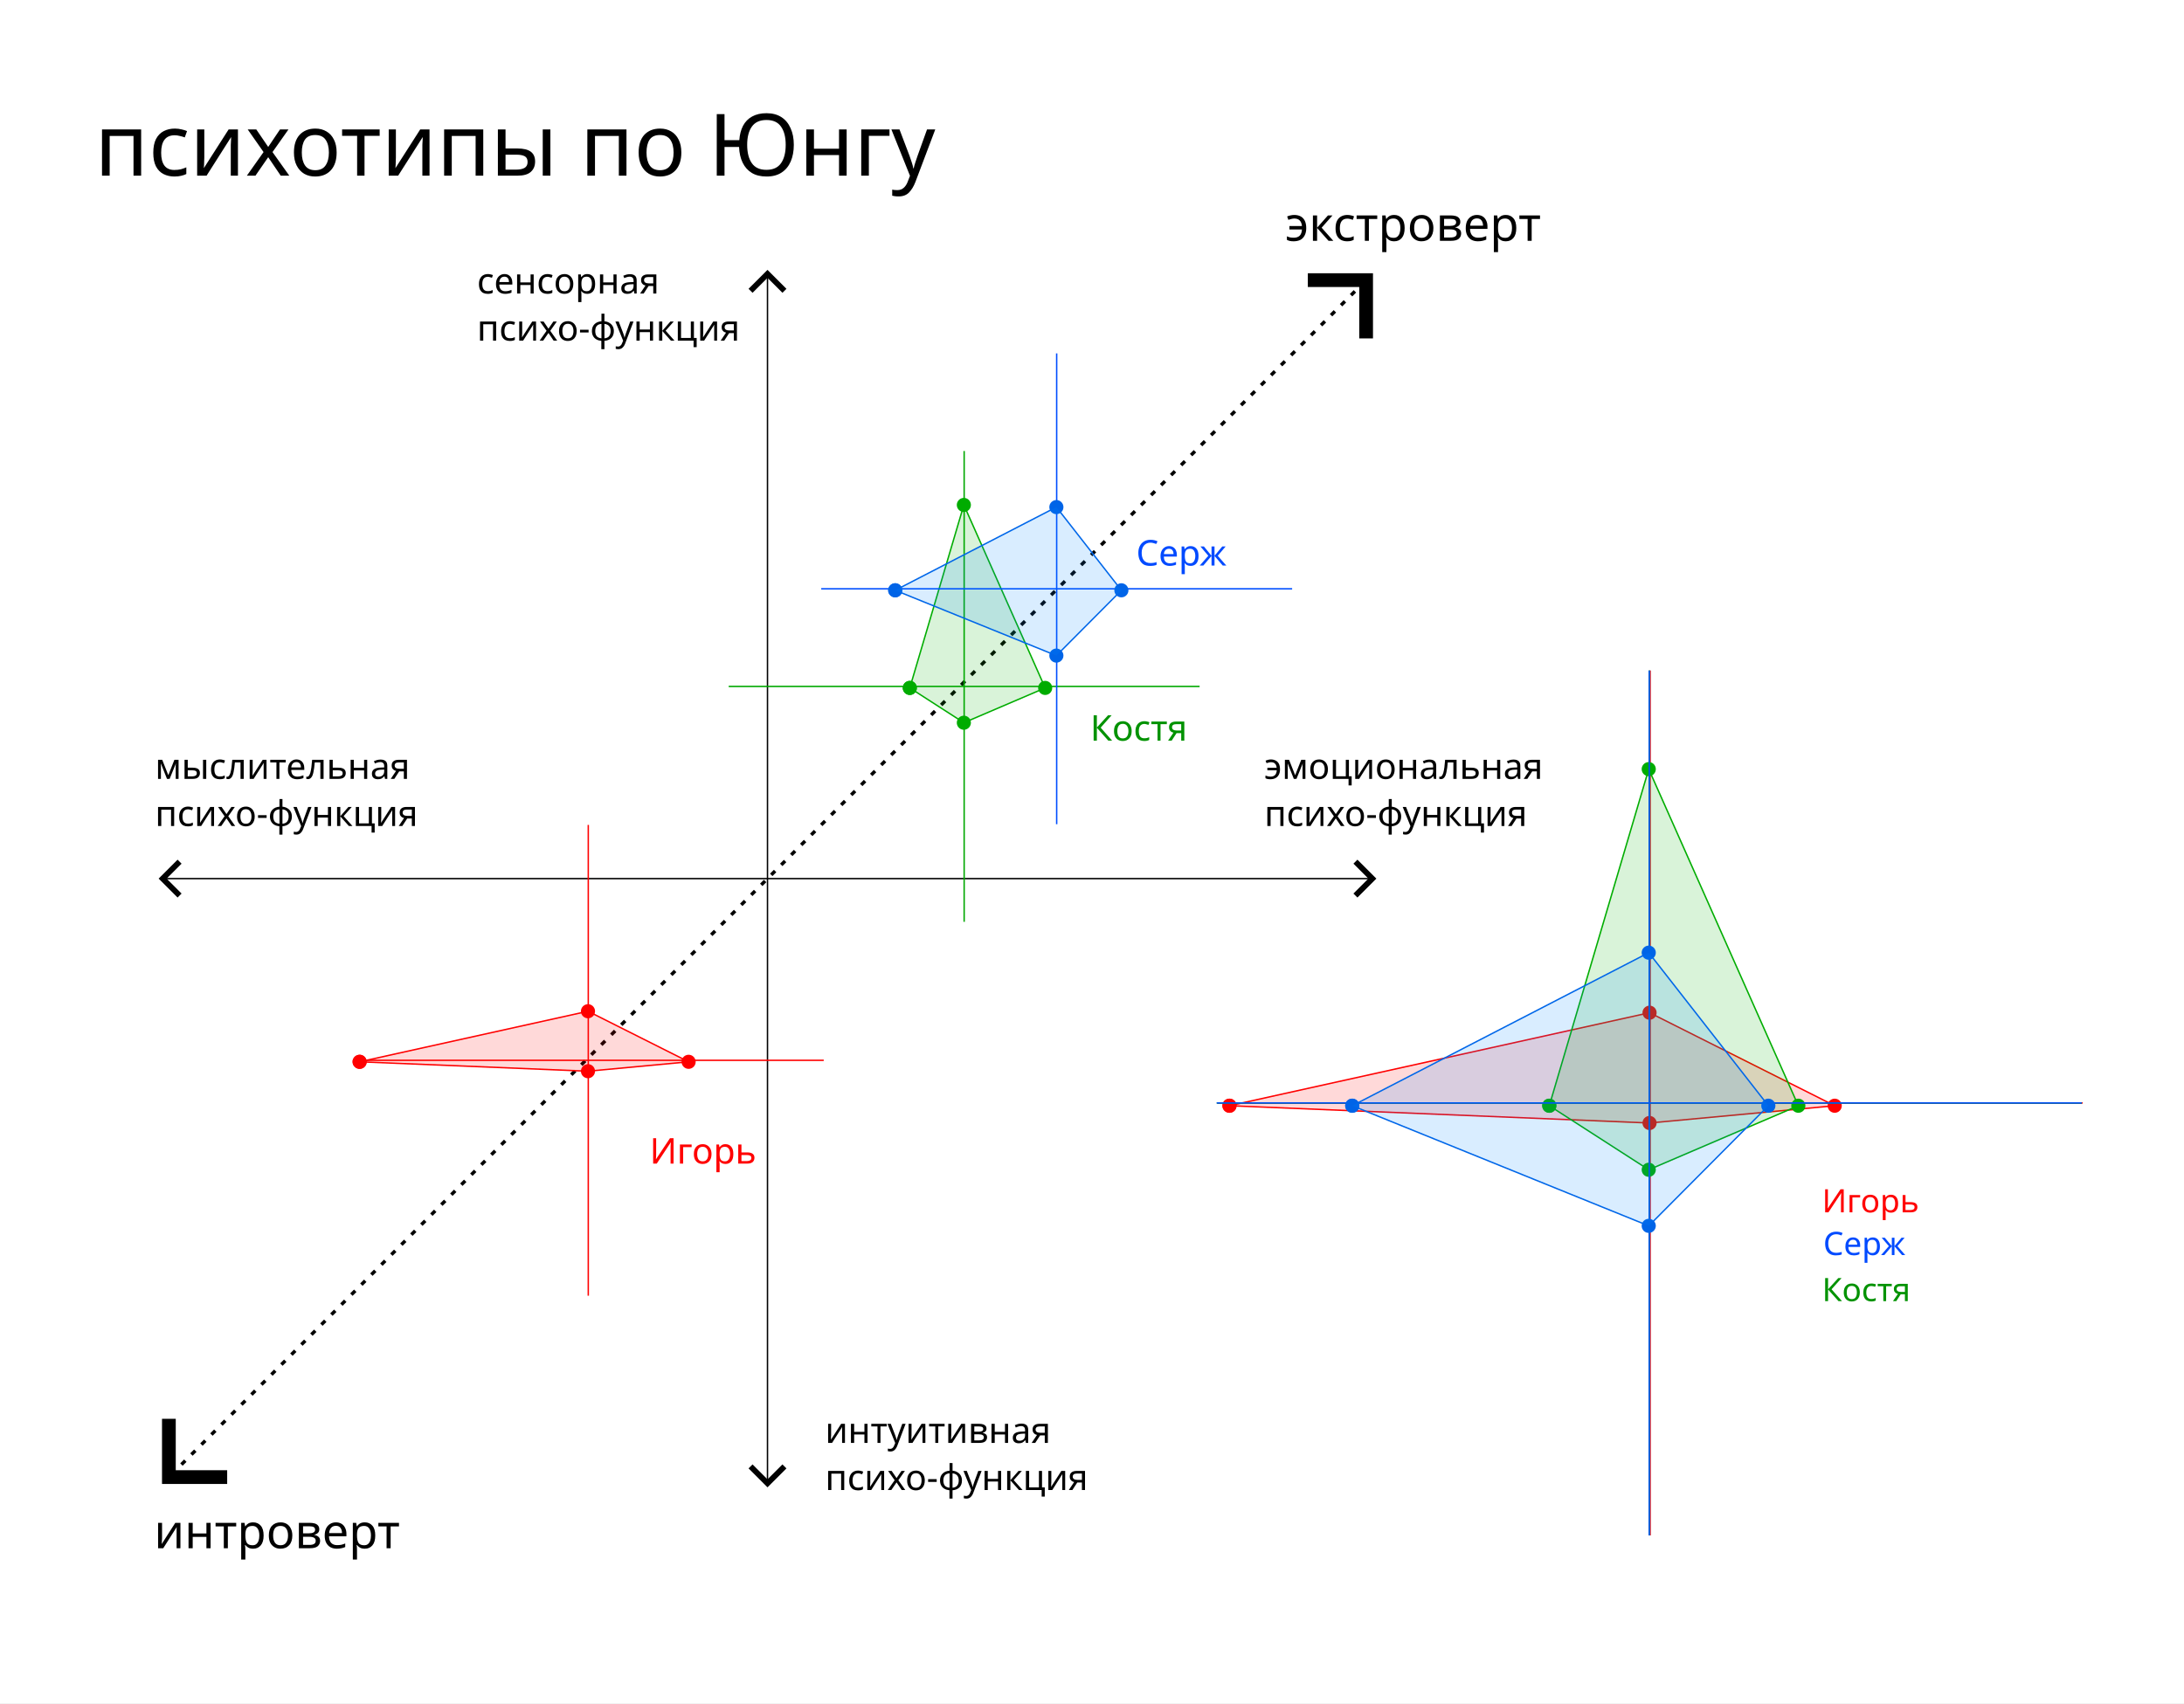
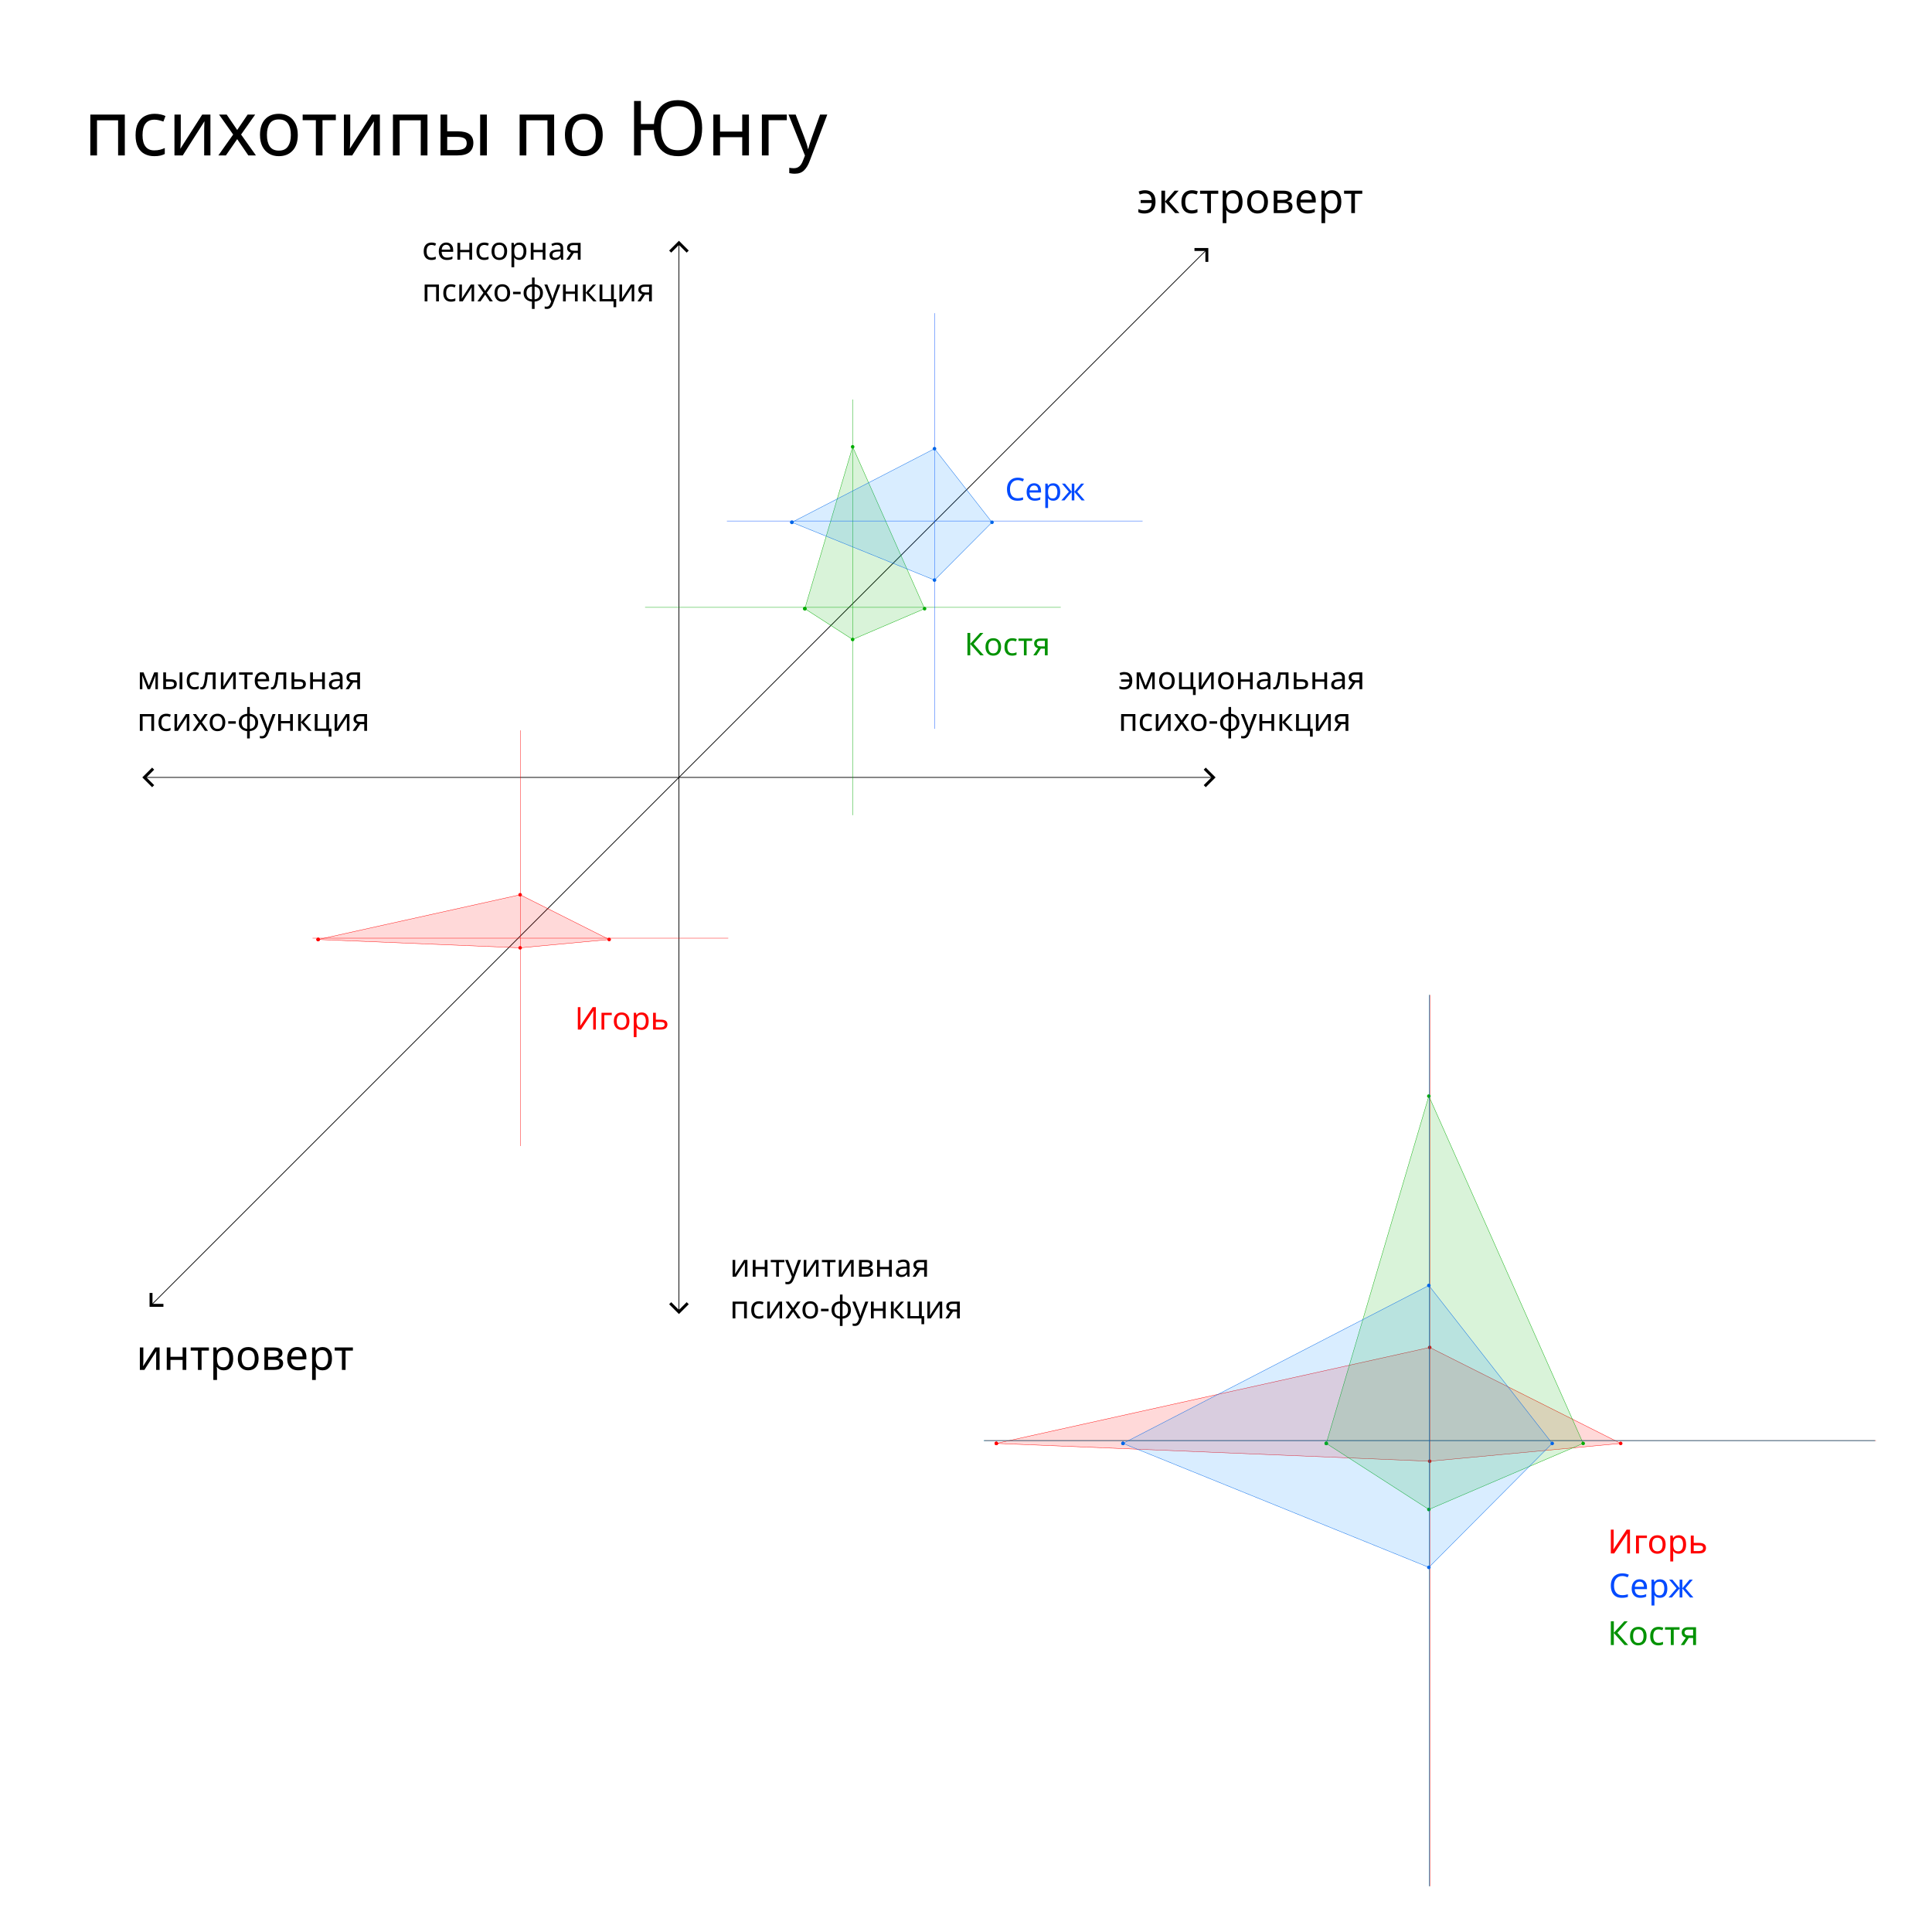
- <svg xmlns="http://www.w3.org/2000/svg" width="286.107mm" height="223.181mm" viewBox="0 0 286.107 223.181" version="1.1" id="svg1">
+ <svg xmlns="http://www.w3.org/2000/svg" width="1000" height="1000" viewBox="0 0 1000 1000" version="1.1" id="svg1">
  <defs id="defs1">
    <marker style="overflow:visible" id="ArrowWide" refX="0" refY="0" orient="auto-start-reverse" markerWidth="4" markerHeight="4" viewBox="0 0 1 1" preserveAspectRatio="xMidYMid">
      <path style="fill:none;stroke:context-stroke;stroke-width:1;stroke-linecap:butt" d="M 3,-3 0,0 3,3" transform="rotate(180,0.125,0)" id="path1" />
    </marker>
    <marker style="overflow:visible" id="marker339" refX="0" refY="0" orient="auto-start-reverse" markerWidth="4" markerHeight="4" viewBox="0 0 1 1" preserveAspectRatio="xMidYMid">
      <path style="fill:none;stroke:context-stroke;stroke-width:1;stroke-linecap:butt" d="M 3,-3 0,0 3,3" transform="rotate(180,0.125,0)" id="path339" />
    </marker>
    <marker style="overflow:visible" id="marker359" refX="0" refY="0" orient="auto" markerWidth="2" markerHeight="2" viewBox="0 0 1 1" preserveAspectRatio="xMidYMid">
      <path transform="scale(0.5)" style="fill:context-stroke;fill-rule:evenodd;stroke:none" d="M 5,0 C 5,2.76 2.76,5 0,5 -2.76,5 -5,2.76 -5,0 c 0,-2.76 2.3,-5 5,-5 2.76,0 5,2.24 5,5 z" id="path359" />
    </marker>
    <marker style="overflow:visible" id="marker358" refX="0" refY="0" orient="auto" markerWidth="2" markerHeight="2" viewBox="0 0 1 1" preserveAspectRatio="xMidYMid">
      <path transform="scale(0.5)" style="fill:context-stroke;fill-rule:evenodd;stroke:none" d="M 5,0 C 5,2.76 2.76,5 0,5 -2.76,5 -5,2.76 -5,0 c 0,-2.76 2.3,-5 5,-5 2.76,0 5,2.24 5,5 z" id="path358" />
    </marker>
    <marker style="overflow:visible" id="marker360" refX="0" refY="0" orient="auto" markerWidth="2" markerHeight="2" viewBox="0 0 1 1" preserveAspectRatio="xMidYMid">
      <path transform="scale(0.5)" style="fill:context-stroke;fill-rule:evenodd;stroke:none" d="M 5,0 C 5,2.76 2.76,5 0,5 -2.76,5 -5,2.76 -5,0 c 0,-2.76 2.3,-5 5,-5 2.76,0 5,2.24 5,5 z" id="path360" />
    </marker>
  </defs>
  <g id="layer1" transform="translate(38.1,-36.77708)">
-     <path id="path334" style="fill:#ffffff;fill-opacity:1;stroke:#000000;stroke-width:0;stroke-linecap:square" d="M -38.1,36.777 H 248.007 V 259.959 H -38.1 Z" />
-     <text xml:space="preserve" style="font-size:11.289px;line-height:1.25;font-family:Angostura;-inkscape-font-specification:'Angostura, Normal';text-align:center;letter-spacing:0px;word-spacing:0px;text-anchor:middle;stroke-width:0.265" x="36.701" y="59.793" id="text334">
-       <tspan id="tspan334" x="36.701" y="59.793" style="font-style:normal;font-variant:normal;font-weight:normal;font-stretch:normal;font-size:11.289px;font-family:Droid;-inkscape-font-specification:Droid;stroke-width:0.265">психотипы по Юнгу</tspan>
+     <path id="path334" style="fill:#ffffff;fill-opacity:1;stroke:#000000;stroke-width:0;stroke-linecap:square" d="M -38.1,36.777 H 961.9 V 1036.777 H -38.1 Z" />
+     <text xml:space="preserve" style="font-size:39.457px;line-height:1.25;font-family:Angostura;-inkscape-font-specification:'Angostura, Normal';text-align:center;letter-spacing:0px;word-spacing:0px;text-anchor:middle;stroke-width:0.265" x="223.343" y="117.223" id="text334">
+       <tspan id="tspan334" x="223.343" y="117.223" style="font-style:normal;font-variant:normal;font-weight:normal;font-stretch:normal;font-size:39.457px;font-family:Droid;-inkscape-font-specification:Droid;stroke-width:0.265">психотипы по Юнгу</tspan>
    </text>
-     <path style="fill:none;stroke:#000000;stroke-width:0.185;stroke-linecap:square;stroke-opacity:1;marker-start:url(#ArrowWide);marker-end:url(#marker339);paint-order:stroke markers fill" d="M -16.611,151.902 H 141.498" id="path338" />
-     <path style="fill:none;stroke:#000000;stroke-width:0.185;stroke-linecap:square;stroke-opacity:1;marker-start:url(#ArrowWide);marker-end:url(#marker339);paint-order:stroke markers fill" d="M 62.443,72.847 V 230.957" id="path340" />
-     <path style="fill:none;stroke:#000000;stroke-width:0.45;stroke-linecap:square;stroke-dasharray:0.265, 1.587;stroke-dashoffset:0;stroke-opacity:1;marker-start:url(#ArrowWide);marker-end:url(#marker339);paint-order:stroke markers fill" d="M 140.545,73.801 -15.658,230.004" id="path343" />
-     <text xml:space="preserve" style="font-size:4.648px;line-height:1.25;font-family:Angostura;-inkscape-font-specification:'Angostura, Normal';text-align:center;letter-spacing:0px;word-spacing:0px;text-anchor:middle;stroke-width:0.265" x="-17.785" y="138.837" id="text343">
-       <tspan x="-17.785" y="138.837" style="font-style:normal;font-variant:normal;font-weight:normal;font-stretch:normal;font-size:4.648px;font-family:Droid;-inkscape-font-specification:Droid;text-align:start;text-anchor:start;stroke-width:0.265" id="tspan344">мыслительная</tspan>
-       <tspan x="-17.785" y="145.011" style="font-style:normal;font-variant:normal;font-weight:normal;font-stretch:normal;font-size:4.648px;font-family:Droid;-inkscape-font-specification:Droid;text-align:start;text-anchor:start;stroke-width:0.265" id="tspan345">психо-функция</tspan>
+     <path style="fill:none;stroke:#000000;stroke-width:0.378;stroke-linecap:square;stroke-opacity:1;marker-start:url(#ArrowWide);marker-end:url(#marker339);paint-order:stroke markers fill" d="M 37.007,439.163 H 589.632" id="path338" />
+     <path style="fill:none;stroke:#000000;stroke-width:0.378;stroke-linecap:square;stroke-opacity:1;marker-start:url(#ArrowWide);marker-end:url(#marker339);paint-order:stroke markers fill" d="M 313.319,162.85 V 715.475" id="path340" />
+     <path style="fill:none;stroke:#000000;stroke-width:0.378;stroke-linecap:square;stroke-dasharray:none;stroke-dashoffset:0;stroke-opacity:1;marker-start:url(#ArrowWide);marker-end:url(#marker339);paint-order:stroke markers fill" d="M 586.3,166.182 40.339,712.143" id="path343" />
+     <text xml:space="preserve" style="font-size:16.245px;line-height:1.25;font-family:Angostura;-inkscape-font-specification:'Angostura, Normal';text-align:center;letter-spacing:0px;word-spacing:0px;text-anchor:middle;stroke-width:0.265" x="32.905" y="393.498" id="text343">
+       <tspan x="32.905" y="393.498" style="font-style:normal;font-variant:normal;font-weight:normal;font-stretch:normal;font-size:16.245px;font-family:Droid;-inkscape-font-specification:Droid;text-align:start;text-anchor:start;stroke-width:0.265" id="tspan344">мыслительная</tspan>
+       <tspan x="32.905" y="415.077" style="font-style:normal;font-variant:normal;font-weight:normal;font-stretch:normal;font-size:16.245px;font-family:Droid;-inkscape-font-specification:Droid;text-align:start;text-anchor:start;stroke-width:0.265" id="tspan345">психо-функция</tspan>
    </text>
-     <text xml:space="preserve" style="font-size:4.648px;line-height:1.25;font-family:Angostura;-inkscape-font-specification:'Angostura, Normal';text-align:center;letter-spacing:0px;word-spacing:0px;text-anchor:middle;stroke-width:0.265" x="127.535" y="138.837" id="text348">
-       <tspan x="127.535" y="138.837" style="font-style:normal;font-variant:normal;font-weight:normal;font-stretch:normal;font-size:4.648px;font-family:Droid;-inkscape-font-specification:Droid;text-align:start;text-anchor:start;stroke-width:0.265" id="tspan347">эмоциональная</tspan>
-       <tspan x="127.535" y="145.011" style="font-style:normal;font-variant:normal;font-weight:normal;font-stretch:normal;font-size:4.648px;font-family:Droid;-inkscape-font-specification:Droid;text-align:start;text-anchor:start;stroke-width:0.265" id="tspan348">психо-функция</tspan>
+     <text xml:space="preserve" style="font-size:16.245px;line-height:1.25;font-family:Angostura;-inkscape-font-specification:'Angostura, Normal';text-align:center;letter-spacing:0px;word-spacing:0px;text-anchor:middle;stroke-width:0.265" x="540.826" y="393.498" id="text348">
+       <tspan x="540.826" y="393.498" style="font-style:normal;font-variant:normal;font-weight:normal;font-stretch:normal;font-size:16.245px;font-family:Droid;-inkscape-font-specification:Droid;text-align:start;text-anchor:start;stroke-width:0.265" id="tspan347">эмоциональная</tspan>
+       <tspan x="540.826" y="415.077" style="font-style:normal;font-variant:normal;font-weight:normal;font-stretch:normal;font-size:16.245px;font-family:Droid;-inkscape-font-specification:Droid;text-align:start;text-anchor:start;stroke-width:0.265" id="tspan348">психо-функция</tspan>
    </text>
-     <text xml:space="preserve" style="font-size:4.648px;line-height:1.25;font-family:Angostura;-inkscape-font-specification:'Angostura, Normal';text-align:center;letter-spacing:0px;word-spacing:0px;text-anchor:middle;stroke-width:0.265" x="24.394" y="75.233" id="text350">
-       <tspan x="24.394" y="75.233" style="font-style:normal;font-variant:normal;font-weight:normal;font-stretch:normal;font-size:4.648px;font-family:Droid;-inkscape-font-specification:Droid;text-align:start;text-anchor:start;stroke-width:0.265" id="tspan349">сенсорная</tspan>
-       <tspan x="24.394" y="81.407" style="font-style:normal;font-variant:normal;font-weight:normal;font-stretch:normal;font-size:4.648px;font-family:Droid;-inkscape-font-specification:Droid;text-align:start;text-anchor:start;stroke-width:0.265" id="tspan350">психо-функция</tspan>
+     <text xml:space="preserve" style="font-size:16.245px;line-height:1.25;font-family:Angostura;-inkscape-font-specification:'Angostura, Normal';text-align:center;letter-spacing:0px;word-spacing:0px;text-anchor:middle;stroke-width:0.265" x="180.328" y="171.19" id="text350">
+       <tspan x="180.328" y="171.19" style="font-style:normal;font-variant:normal;font-weight:normal;font-stretch:normal;font-size:16.245px;font-family:Droid;-inkscape-font-specification:Droid;text-align:start;text-anchor:start;stroke-width:0.265" id="tspan349">сенсорная</tspan>
+       <tspan x="180.328" y="192.769" style="font-style:normal;font-variant:normal;font-weight:normal;font-stretch:normal;font-size:16.245px;font-family:Droid;-inkscape-font-specification:Droid;text-align:start;text-anchor:start;stroke-width:0.265" id="tspan350">психо-функция</tspan>
    </text>
-     <text xml:space="preserve" style="font-size:4.648px;line-height:1.25;font-family:Angostura;-inkscape-font-specification:'Angostura, Normal';text-align:center;letter-spacing:0px;word-spacing:0px;text-anchor:middle;stroke-width:0.265" x="69.996" y="225.843" id="text352">
-       <tspan x="69.996" y="225.843" style="font-style:normal;font-variant:normal;font-weight:normal;font-stretch:normal;font-size:4.648px;font-family:Droid;-inkscape-font-specification:Droid;text-align:start;text-anchor:start;stroke-width:0.265" id="tspan351">интуитивная</tspan>
-       <tspan x="69.996" y="232.017" style="font-style:normal;font-variant:normal;font-weight:normal;font-stretch:normal;font-size:4.648px;font-family:Droid;-inkscape-font-specification:Droid;text-align:start;text-anchor:start;stroke-width:0.265" id="tspan352">психо-функция</tspan>
+     <text xml:space="preserve" style="font-size:16.245px;line-height:1.25;font-family:Angostura;-inkscape-font-specification:'Angostura, Normal';text-align:center;letter-spacing:0px;word-spacing:0px;text-anchor:middle;stroke-width:0.265" x="339.719" y="697.599" id="text352">
+       <tspan x="339.719" y="697.599" style="font-style:normal;font-variant:normal;font-weight:normal;font-stretch:normal;font-size:16.245px;font-family:Droid;-inkscape-font-specification:Droid;text-align:start;text-anchor:start;stroke-width:0.265" id="tspan351">интуитивная</tspan>
+       <tspan x="339.719" y="719.178" style="font-style:normal;font-variant:normal;font-weight:normal;font-stretch:normal;font-size:16.245px;font-family:Droid;-inkscape-font-specification:Droid;text-align:start;text-anchor:start;stroke-width:0.265" id="tspan352">психо-функция</tspan>
    </text>
-     <text xml:space="preserve" style="font-size:6.197px;line-height:1.25;font-family:Angostura;-inkscape-font-specification:'Angostura, Normal';text-align:center;letter-spacing:0px;word-spacing:0px;text-anchor:middle;stroke-width:0.265" x="-17.917" y="239.643" id="text354">
-       <tspan x="-17.917" y="239.643" style="font-style:normal;font-variant:normal;font-weight:normal;font-stretch:normal;font-size:6.197px;font-family:Droid;-inkscape-font-specification:Droid;text-align:start;text-anchor:start;stroke-width:0.265" id="tspan354">интроверт</tspan>
+     <text xml:space="preserve" style="font-size:21.66px;line-height:1.25;font-family:Angostura;-inkscape-font-specification:'Angostura, Normal';text-align:center;letter-spacing:0px;word-spacing:0px;text-anchor:middle;stroke-width:0.265" x="32.445" y="745.836" id="text354">
+       <tspan x="32.445" y="745.836" style="font-style:normal;font-variant:normal;font-weight:normal;font-stretch:normal;font-size:21.66px;font-family:Droid;-inkscape-font-specification:Droid;text-align:start;text-anchor:start;stroke-width:0.265" id="tspan354">интроверт</tspan>
    </text>
-     <text xml:space="preserve" style="font-size:6.197px;line-height:1.25;font-family:Angostura;-inkscape-font-specification:'Angostura, Normal';text-align:center;letter-spacing:0px;word-spacing:0px;text-anchor:middle;stroke-width:0.265" x="130.3" y="68.333" id="text355">
-       <tspan x="130.3" y="68.333" style="font-style:normal;font-variant:normal;font-weight:normal;font-stretch:normal;font-size:6.197px;font-family:Droid;-inkscape-font-specification:Droid;text-align:start;text-anchor:start;stroke-width:0.265" id="tspan355">экстроверт</tspan>
+     <text xml:space="preserve" style="font-size:21.66px;line-height:1.25;font-family:Angostura;-inkscape-font-specification:'Angostura, Normal';text-align:center;letter-spacing:0px;word-spacing:0px;text-anchor:middle;stroke-width:0.265" x="550.492" y="147.071" id="text355">
+       <tspan x="550.492" y="147.071" style="font-style:normal;font-variant:normal;font-weight:normal;font-stretch:normal;font-size:21.66px;font-family:Droid;-inkscape-font-specification:Droid;text-align:start;text-anchor:start;stroke-width:0.265" id="tspan355">экстроверт</tspan>
    </text>
-     <g id="g356" transform="matrix(0.2904899,0,0,0.2904899,-826.0202,0.6840087)" style="stroke-width:0.911">
-       <path style="fill:none;stroke:#ff0000;stroke-width:0.638;stroke-linecap:square;stroke-opacity:1;paint-order:stroke markers fill" d="M 2977.678,496.661 V 708.385" id="path355" />
-       <path style="fill:none;stroke:#ff0000;stroke-width:0.638;stroke-linecap:square;stroke-opacity:1;paint-order:stroke markers fill" d="M 3083.541,602.523 H 2871.816" id="path356" />
+     <g id="g356" transform="matrix(1.01532,0,0,1.01532,-2792.039,-89.37546)" style="stroke-width:0.261">
+       <path style="fill:none;stroke:#ff0000;stroke-width:0.182;stroke-linecap:square;stroke-opacity:1;paint-order:stroke markers fill" d="M 2977.678,496.661 V 708.385" id="path355" />
+       <path style="fill:none;stroke:#ff0000;stroke-width:0.182;stroke-linecap:square;stroke-opacity:1;paint-order:stroke markers fill" d="M 3083.541,602.523 H 2871.816" id="path356" />
    </g>
-     <path style="fill:#ff0000;fill-opacity:0.152;stroke:#ff0000;stroke-width:0.185;stroke-linecap:square;stroke-opacity:1;marker-start:url(#marker359);marker-mid:url(#marker358);marker-end:url(#marker360);paint-order:stroke markers fill" d="m 9.012,175.907 29.914,-6.626 13.185,6.626 -13.185,1.231 z" id="path357" />
-     <text xml:space="preserve" style="font-size:4.648px;line-height:1.25;font-family:Angostura;-inkscape-font-specification:'Angostura, Normal';text-align:center;letter-spacing:0px;word-spacing:0px;text-anchor:middle;fill:#ff0000;fill-opacity:1;stroke-width:0.265" x="47.013" y="189.248" id="text361">
-       <tspan x="47.013" y="189.248" style="font-style:normal;font-variant:normal;font-weight:normal;font-stretch:normal;font-size:4.648px;font-family:Droid;-inkscape-font-specification:Droid;text-align:start;text-anchor:start;fill:#ff0000;fill-opacity:1;stroke-width:0.265" id="tspan361">Игорь</tspan>
+     <path style="fill:#ff0000;fill-opacity:0.152;stroke:#ff0000;stroke-width:0.185;stroke-linecap:square;stroke-opacity:1;marker-start:url(#marker359);marker-mid:url(#marker358);marker-end:url(#marker360);paint-order:stroke markers fill" d="m 126.567,523.065 104.555,-23.161 46.083,23.161 -46.083,4.301 z" id="path357" />
+     <text xml:space="preserve" style="font-size:16.245px;line-height:1.25;font-family:Angostura;-inkscape-font-specification:'Angostura, Normal';text-align:center;letter-spacing:0px;word-spacing:0px;text-anchor:middle;fill:#ff0000;fill-opacity:1;stroke-width:0.265" x="259.388" y="569.692" id="text361">
+       <tspan x="259.388" y="569.692" style="font-style:normal;font-variant:normal;font-weight:normal;font-stretch:normal;font-size:16.245px;font-family:Droid;-inkscape-font-specification:Droid;text-align:start;text-anchor:start;fill:#ff0000;fill-opacity:1;stroke-width:0.265" id="tspan361">Игорь</tspan>
    </text>
-     <g id="g363" transform="matrix(0.2904899,0,0,0.2904899,-776.7801,-48.30768)" style="stroke:#00a800;stroke-width:0.911;stroke-opacity:1">
-       <path style="fill:none;stroke:#00a800;stroke-width:0.638;stroke-linecap:square;stroke-opacity:1;paint-order:stroke markers fill" d="M 2977.678,496.661 V 708.385" id="path362" />
-       <path style="fill:none;stroke:#00a800;stroke-width:0.638;stroke-linecap:square;stroke-opacity:1;paint-order:stroke markers fill" d="M 3083.541,602.523 H 2871.816" id="path363" />
+     <g id="g363" transform="matrix(1.01532,0,0,1.01532,-2619.935,-260.6112)" style="stroke:#00a800;stroke-width:0.261;stroke-opacity:1">
+       <path style="fill:none;stroke:#00a800;stroke-width:0.182;stroke-linecap:square;stroke-opacity:1;paint-order:stroke markers fill" d="M 2977.678,496.661 V 708.385" id="path362" />
+       <path style="fill:none;stroke:#00a800;stroke-width:0.182;stroke-linecap:square;stroke-opacity:1;paint-order:stroke markers fill" d="M 3083.541,602.523 H 2871.816" id="path363" />
    </g>
-     <path style="fill:#00ad00;fill-opacity:0.152;stroke:#00ac00;stroke-width:0.185;stroke-linecap:square;stroke-opacity:1;marker-start:url(#marker359);marker-mid:url(#marker358);marker-end:url(#marker360);paint-order:stroke markers fill" d="m 81.085,126.916 7.081,-23.975 10.653,23.975 -10.653,4.561 z" id="path364" />
-     <text xml:space="preserve" style="font-size:4.648px;line-height:1.25;font-family:Angostura;-inkscape-font-specification:'Angostura, Normal';text-align:center;letter-spacing:0px;word-spacing:0px;text-anchor:middle;fill:#009200;fill-opacity:1;stroke-width:0.265" x="104.713" y="133.826" id="text364">
-       <tspan x="104.713" y="133.826" style="font-style:normal;font-variant:normal;font-weight:normal;font-stretch:normal;font-size:4.648px;font-family:Droid;-inkscape-font-specification:Droid;text-align:start;text-anchor:start;fill:#009200;fill-opacity:1;stroke-width:0.265" id="tspan364">Костя</tspan>
+     <path style="fill:#00ad00;fill-opacity:0.152;stroke:#00ac00;stroke-width:0.185;stroke-linecap:square;stroke-opacity:1;marker-start:url(#marker359);marker-mid:url(#marker358);marker-end:url(#marker360);paint-order:stroke markers fill" d="m 378.475,351.83 24.75,-83.799 37.233,83.799 -37.233,15.941 z" id="path364" />
+     <text xml:space="preserve" style="font-size:16.245px;line-height:1.25;font-family:Angostura;-inkscape-font-specification:'Angostura, Normal';text-align:center;letter-spacing:0px;word-spacing:0px;text-anchor:middle;fill:#009200;fill-opacity:1;stroke-width:0.265" x="461.061" y="375.984" id="text364">
+       <tspan x="461.061" y="375.984" style="font-style:normal;font-variant:normal;font-weight:normal;font-stretch:normal;font-size:16.245px;font-family:Droid;-inkscape-font-specification:Droid;text-align:start;text-anchor:start;fill:#009200;fill-opacity:1;stroke-width:0.265" id="tspan364">Костя</tspan>
    </text>
-     <g id="g366" transform="matrix(0.2904899,0,0,0.2904899,-764.6591,-61.09874)" style="stroke:#004eff;stroke-width:0.911;stroke-opacity:1">
-       <path style="fill:none;stroke:#004eff;stroke-width:0.638;stroke-linecap:square;stroke-opacity:1;paint-order:stroke markers fill" d="M 2977.678,496.661 V 708.385" id="path365" />
-       <path style="fill:none;stroke:#004eff;stroke-width:0.638;stroke-linecap:square;stroke-opacity:1;paint-order:stroke markers fill" d="M 3083.541,602.523 H 2871.816" id="path366" />
+     <g id="g366" transform="matrix(1.01532,0,0,1.01532,-2577.57,-305.3186)" style="stroke:#004eff;stroke-width:0.261;stroke-opacity:1">
+       <path style="fill:none;stroke:#004eff;stroke-width:0.182;stroke-linecap:square;stroke-opacity:1;paint-order:stroke markers fill" d="M 2977.678,496.661 V 708.385" id="path365" />
+       <path style="fill:none;stroke:#004eff;stroke-width:0.182;stroke-linecap:square;stroke-opacity:1;paint-order:stroke markers fill" d="M 3083.541,602.523 H 2871.816" id="path366" />
    </g>
-     <path style="fill:#0085ff;fill-opacity:0.152;stroke:#0064e7;stroke-width:0.185;stroke-linecap:square;stroke-opacity:1;marker-start:url(#marker359);marker-mid:url(#marker358);marker-end:url(#marker360);paint-order:stroke markers fill" d="m 79.173,114.125 21.114,-10.902 8.516,10.902 -8.516,8.556 z" id="path370" />
-     <text xml:space="preserve" style="font-size:4.648px;line-height:1.25;font-family:Angostura;-inkscape-font-specification:'Angostura, Normal';text-align:center;letter-spacing:0px;word-spacing:0px;text-anchor:middle;fill:#004aff;fill-opacity:1;stroke-width:0.265" x="110.743" y="110.883" id="text370">
-       <tspan x="110.743" y="110.883" style="font-style:normal;font-variant:normal;font-weight:normal;font-stretch:normal;font-size:4.648px;font-family:Droid;-inkscape-font-specification:Droid;text-align:start;text-anchor:start;fill:#004aff;fill-opacity:1;stroke-width:0.265" id="tspan370">Серж</tspan>
+     <path style="fill:#0085ff;fill-opacity:0.152;stroke:#0064e7;stroke-width:0.185;stroke-linecap:square;stroke-opacity:1;marker-start:url(#marker359);marker-mid:url(#marker358);marker-end:url(#marker360);paint-order:stroke markers fill" d="m 371.794,307.122 73.797,-38.105 29.766,38.105 -29.766,29.906 z" id="path370" />
+     <text xml:space="preserve" style="font-size:16.245px;line-height:1.25;font-family:Angostura;-inkscape-font-specification:'Angostura, Normal';text-align:center;letter-spacing:0px;word-spacing:0px;text-anchor:middle;fill:#004aff;fill-opacity:1;stroke-width:0.265" x="482.136" y="295.793" id="text370">
+       <tspan x="482.136" y="295.793" style="font-style:normal;font-variant:normal;font-weight:normal;font-stretch:normal;font-size:16.245px;font-family:Droid;-inkscape-font-specification:Droid;text-align:start;text-anchor:start;fill:#004aff;fill-opacity:1;stroke-width:0.265" id="tspan370">Серж</tspan>
    </text>
-     <g id="g441" transform="matrix(0.2645833,0,0,0.2645833,-689.5037,32.00577)">
-       <g id="g440" transform="matrix(2.019782,0,0,2.019789,-3136.027,-762.0975)" style="stroke-width:0.495">
-         <g id="g431" transform="translate(198.4224,54.15997)" style="stroke-width:0.495">
-           <path style="fill:none;stroke:#ff0000;stroke-width:0.347;stroke-linecap:square;stroke-opacity:1;paint-order:stroke markers fill" d="M 2977.678,496.661 V 708.385" id="path430" />
-           <path style="fill:none;stroke:#ff0000;stroke-width:0.347;stroke-linecap:square;stroke-opacity:1;paint-order:stroke markers fill" d="M 3083.541,602.523 H 2871.816" id="path431" />
+     <g id="g441" transform="matrix(1.078398,0,0,1.078398,-2833.877,173.9104)" style="stroke-width:0.245">
+       <g id="g440" transform="matrix(2.019782,0,0,2.019789,-3136.027,-762.0975)" style="stroke-width:0.121">
+         <g id="g431" transform="translate(198.4224,54.15997)" style="stroke-width:0.121">
+           <path style="fill:none;stroke:#ff0000;stroke-width:0.085;stroke-linecap:square;stroke-opacity:1;paint-order:stroke markers fill" d="M 2977.678,496.661 V 708.385" id="path430" />
+           <path style="fill:none;stroke:#ff0000;stroke-width:0.085;stroke-linecap:square;stroke-opacity:1;paint-order:stroke markers fill" d="M 3083.541,602.523 H 2871.816" id="path431" />
        </g>
-         <path style="fill:#ff0000;fill-opacity:0.152;stroke:#ff0000;stroke-width:0.347;stroke-linecap:square;stroke-opacity:1;marker-start:url(#marker359);marker-mid:url(#marker358);marker-end:url(#marker360);paint-order:stroke markers fill" d="m 3072.989,657.359 102.977,-22.811 45.388,22.811 -45.388,4.236 z" id="path432" />
+         <path style="fill:#ff0000;fill-opacity:0.152;stroke:#ff0000;stroke-width:0.085;stroke-linecap:square;stroke-opacity:1;marker-start:url(#marker359);marker-mid:url(#marker358);marker-end:url(#marker360);paint-order:stroke markers fill" d="m 3072.989,657.359 102.977,-22.811 45.388,22.811 -45.388,4.236 z" id="path432" />
      </g>
-       <text xml:space="preserve" style="font-size:16px;line-height:1.25;font-family:Angostura;-inkscape-font-specification:'Angostura, Normal';text-align:center;letter-spacing:0px;word-spacing:0px;text-anchor:middle;fill:#ff0000;fill-opacity:1" x="3364.116" y="618.438" id="text432">
-         <tspan x="3364.116" y="618.438" style="font-style:normal;font-variant:normal;font-weight:normal;font-stretch:normal;font-size:16px;font-family:Droid;-inkscape-font-specification:Droid;text-align:start;text-anchor:start;fill:#ff0000;fill-opacity:1" id="tspan432">Игорь</tspan>
+       <text xml:space="preserve" style="font-size:16px;line-height:1.25;font-family:Angostura;-inkscape-font-specification:'Angostura, Normal';text-align:center;letter-spacing:0px;word-spacing:0px;text-anchor:middle;fill:#ff0000;fill-opacity:1;stroke-width:0.245" x="3364.116" y="618.438" id="text432">
+         <tspan x="3364.116" y="618.438" style="font-style:normal;font-variant:normal;font-weight:normal;font-stretch:normal;font-size:16px;font-family:Droid;-inkscape-font-specification:Droid;text-align:start;text-anchor:start;fill:#ff0000;fill-opacity:1;stroke-width:0.245" id="tspan432">Игорь</tspan>
      </text>
-       <g id="g439" transform="matrix(2.019782,0,0,2.019789,-3259.181,-664.3666)" style="stroke-width:0.495">
-         <g id="g434" transform="translate(259.1962,5.773292)" style="stroke:#00a800;stroke-width:0.495;stroke-opacity:1">
-           <path style="fill:none;stroke:#00a800;stroke-width:0.347;stroke-linecap:square;stroke-opacity:1;paint-order:stroke markers fill" d="M 2977.678,496.661 V 708.385" id="path433" />
-           <path style="fill:none;stroke:#00a800;stroke-width:0.347;stroke-linecap:square;stroke-opacity:1;paint-order:stroke markers fill" d="M 3083.541,602.523 H 2871.816" id="path434" />
+       <g id="g439" transform="matrix(2.019782,0,0,2.019789,-3259.181,-664.3666)" style="stroke-width:0.121">
+         <g id="g434" transform="translate(259.1962,5.773292)" style="stroke:#00a800;stroke-width:0.121;stroke-opacity:1">
+           <path style="fill:none;stroke:#00a800;stroke-width:0.085;stroke-linecap:square;stroke-opacity:1;paint-order:stroke markers fill" d="M 2977.678,496.661 V 708.385" id="path433" />
+           <path style="fill:none;stroke:#00a800;stroke-width:0.085;stroke-linecap:square;stroke-opacity:1;paint-order:stroke markers fill" d="M 3083.541,602.523 H 2871.816" id="path434" />
        </g>
-         <path style="fill:#00ad00;fill-opacity:0.152;stroke:#00ac00;stroke-width:0.347;stroke-linecap:square;stroke-opacity:1;marker-start:url(#marker359);marker-mid:url(#marker358);marker-end:url(#marker360);paint-order:stroke markers fill" d="m 3212.363,608.973 24.377,-82.534 36.671,82.534 -36.671,15.7 z" id="path435" />
+         <path style="fill:#00ad00;fill-opacity:0.152;stroke:#00ac00;stroke-width:0.085;stroke-linecap:square;stroke-opacity:1;marker-start:url(#marker359);marker-mid:url(#marker358);marker-end:url(#marker360);paint-order:stroke markers fill" d="m 3212.363,608.973 24.377,-82.534 36.671,82.534 -36.671,15.7 z" id="path435" />
      </g>
-       <text xml:space="preserve" style="font-size:16px;line-height:1.25;font-family:Angostura;-inkscape-font-specification:'Angostura, Normal';text-align:center;letter-spacing:0px;word-spacing:0px;text-anchor:middle;fill:#009200;fill-opacity:1" x="3364.132" y="662.417" id="text435">
-         <tspan x="3364.132" y="662.417" style="font-style:normal;font-variant:normal;font-weight:normal;font-stretch:normal;font-size:16px;font-family:Droid;-inkscape-font-specification:Droid;text-align:start;text-anchor:start;fill:#009200;fill-opacity:1" id="tspan435">Костя</tspan>
+       <text xml:space="preserve" style="font-size:16px;line-height:1.25;font-family:Angostura;-inkscape-font-specification:'Angostura, Normal';text-align:center;letter-spacing:0px;word-spacing:0px;text-anchor:middle;fill:#009200;fill-opacity:1;stroke-width:0.245" x="3364.132" y="662.417" id="text435">
+         <tspan x="3364.132" y="662.417" style="font-style:normal;font-variant:normal;font-weight:normal;font-stretch:normal;font-size:16px;font-family:Droid;-inkscape-font-specification:Droid;text-align:start;text-anchor:start;fill:#009200;fill-opacity:1;stroke-width:0.245" id="tspan435">Костя</tspan>
      </text>
-       <g id="g438" transform="matrix(2.019782,0,0,2.019789,-3343.459,-575.4298)" style="stroke-width:0.495">
-         <g id="g437" transform="translate(300.9225,-38.25943)" style="stroke:#004eff;stroke-width:0.495;stroke-opacity:1">
-           <path style="fill:none;stroke:#004eff;stroke-width:0.347;stroke-linecap:square;stroke-opacity:1;paint-order:stroke markers fill" d="M 2977.678,496.661 V 708.385" id="path436" />
-           <path style="fill:none;stroke:#004eff;stroke-width:0.347;stroke-linecap:square;stroke-opacity:1;paint-order:stroke markers fill" d="M 3083.541,602.523 H 2871.816" id="path437" />
+       <g id="g438" transform="matrix(2.019782,0,0,2.019789,-3343.459,-575.4298)" style="stroke-width:0.121">
+         <g id="g437" transform="translate(300.9225,-38.25943)" style="stroke:#004eff;stroke-width:0.121;stroke-opacity:1">
+           <path style="fill:none;stroke:#004eff;stroke-width:0.085;stroke-linecap:square;stroke-opacity:1;paint-order:stroke markers fill" d="M 2977.678,496.661 V 708.385" id="path436" />
+           <path style="fill:none;stroke:#004eff;stroke-width:0.085;stroke-linecap:square;stroke-opacity:1;paint-order:stroke markers fill" d="M 3083.541,602.523 H 2871.816" id="path437" />
        </g>
-         <path style="fill:#0085ff;fill-opacity:0.152;stroke:#0064e7;stroke-width:0.347;stroke-linecap:square;stroke-opacity:1;marker-start:url(#marker359);marker-mid:url(#marker358);marker-end:url(#marker360);paint-order:stroke markers fill" d="m 3205.782,564.94 72.684,-37.53 29.317,37.53 -29.317,29.455 z" id="path438" />
+         <path style="fill:#0085ff;fill-opacity:0.152;stroke:#0064e7;stroke-width:0.085;stroke-linecap:square;stroke-opacity:1;marker-start:url(#marker359);marker-mid:url(#marker358);marker-end:url(#marker360);paint-order:stroke markers fill" d="m 3205.782,564.94 72.684,-37.53 29.317,37.53 -29.317,29.455 z" id="path438" />
      </g>
-       <text xml:space="preserve" style="font-size:16px;line-height:1.25;font-family:Angostura;-inkscape-font-specification:'Angostura, Normal';text-align:center;letter-spacing:0px;word-spacing:0px;text-anchor:middle;fill:#004aff;fill-opacity:1" x="3364.708" y="639.588" id="text438">
-         <tspan x="3364.708" y="639.588" style="font-style:normal;font-variant:normal;font-weight:normal;font-stretch:normal;font-size:16px;font-family:Droid;-inkscape-font-specification:Droid;text-align:start;text-anchor:start;fill:#004aff;fill-opacity:1" id="tspan438">Серж</tspan>
+       <text xml:space="preserve" style="font-size:16px;line-height:1.25;font-family:Angostura;-inkscape-font-specification:'Angostura, Normal';text-align:center;letter-spacing:0px;word-spacing:0px;text-anchor:middle;fill:#004aff;fill-opacity:1;stroke-width:0.245" x="3364.708" y="639.588" id="text438">
+         <tspan x="3364.708" y="639.588" style="font-style:normal;font-variant:normal;font-weight:normal;font-stretch:normal;font-size:16px;font-family:Droid;-inkscape-font-specification:Droid;text-align:start;text-anchor:start;fill:#004aff;fill-opacity:1;stroke-width:0.245" id="tspan438">Серж</tspan>
      </text>
    </g>
  </g>
</svg>
